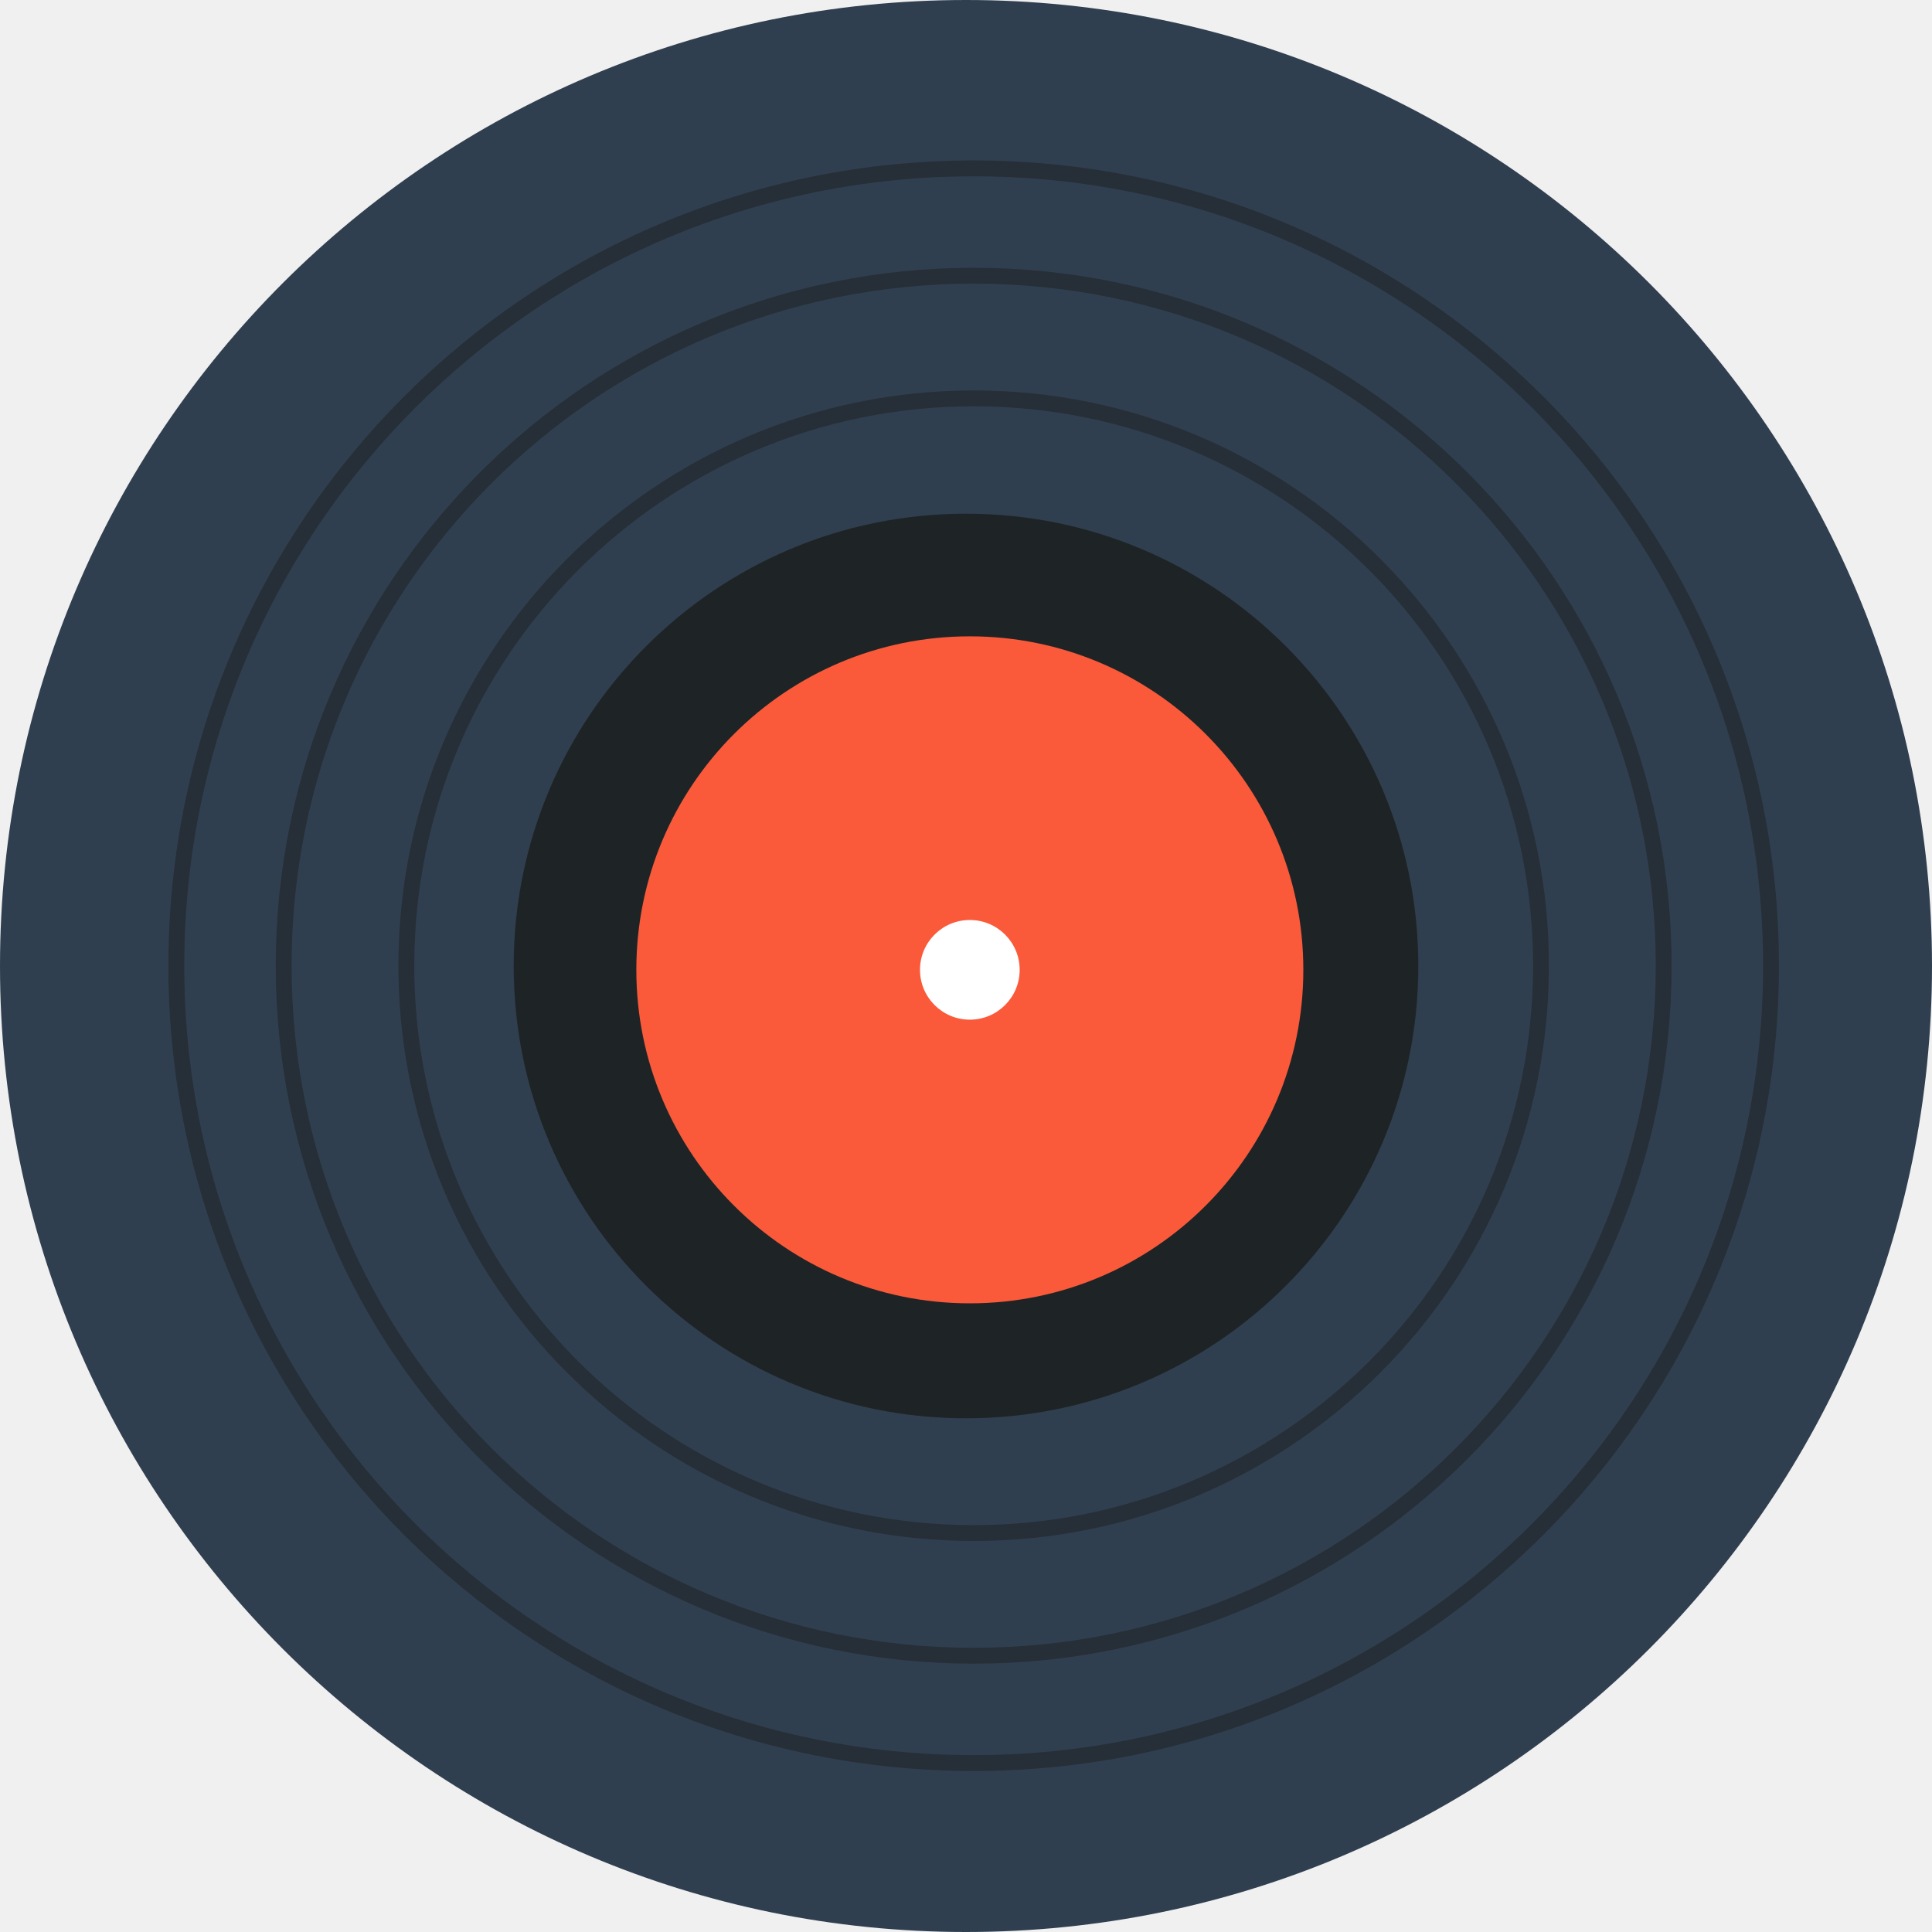
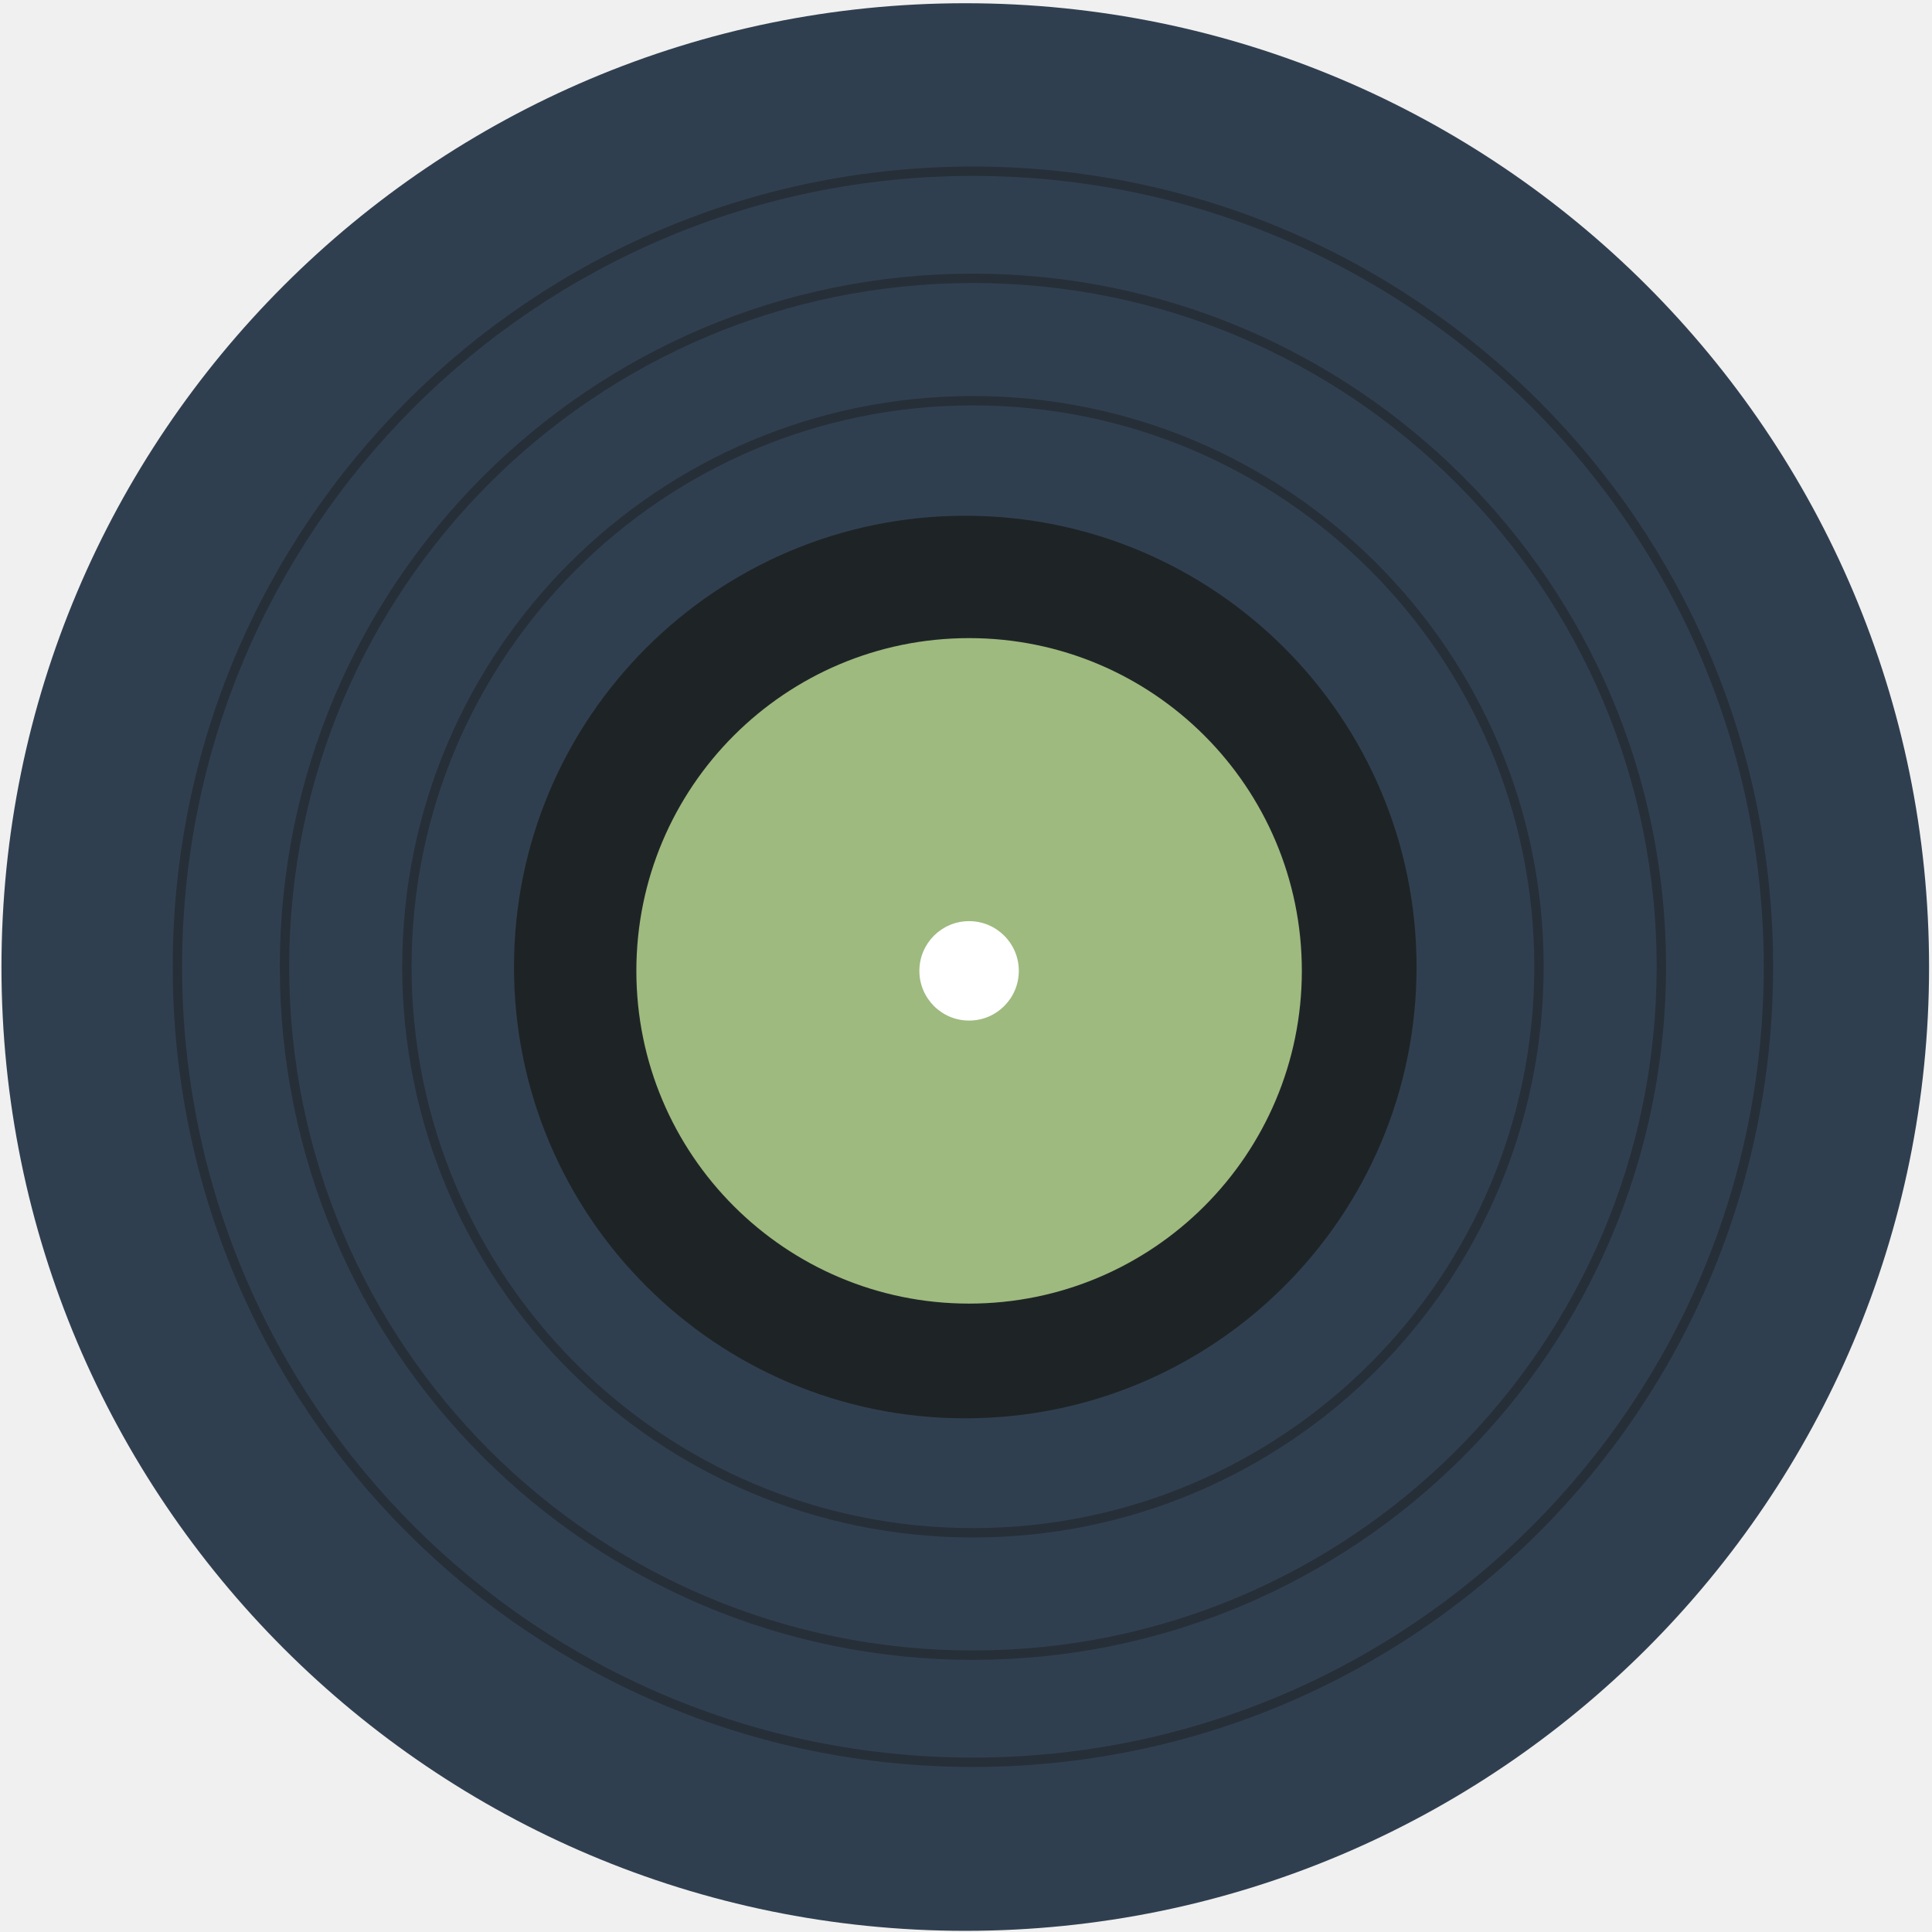
- <svg xmlns="http://www.w3.org/2000/svg" width="243px" height="243px" viewBox="0 0 243 243" version="1.1">
+ <svg xmlns="http://www.w3.org/2000/svg" width="411px" height="411px" viewBox="0 0 411 411" version="1.1">
  <defs />
  <g id="Page-1" stroke="none" stroke-width="1" fill="none" fill-rule="evenodd">
-     <g id="Element" transform="translate(-143, -1)">
-       <g id="Vinyl" transform="translate(143, 1)">
-         <g id="Vinyl-Base">
-           <circle id="Vinyl-Plate" fill="#303F50" cx="121.5" cy="121.5" r="121.5" />
-           <circle id="Vinyl-Inner" fill="#1E2426" cx="121.5" cy="121.5" r="56.893" />
-           <circle id="Vinyl-Cover" fill="#FA5A3A" cx="121.982" cy="121.982" r="41.946" />
-           <circle id="Vinyl-Hole" fill="#FFFFFF" cx="121.982" cy="121.982" r="6.268" />
-         </g>
-         <g id="Stripes" transform="translate(22.17857, 21.17857)" stroke="#1F2426" stroke-width="2" opacity="0.6">
-           <circle id="Vinyl-Stripe" cx="100.286" cy="100.286" r="71.357" />
-           <circle id="Vinyl-Stripe" cx="100.286" cy="100.286" r="86.786" />
-           <circle id="Vinyl-Stripe" cx="100.286" cy="100.286" r="100.286" />
+     <g id="Home" transform="translate(-576, -308)">
+       <g id="Element" transform="translate(335, 307)">
+         <g id="Vinyl" transform="translate(241.3133, 1.687506)">
+           <g id="Vinyl-Base">
+             <ellipse id="Vinyl-Plate" fill="#303F50" cx="205.032" cy="205.032" rx="205.032" ry="205.032" />
+             <circle id="Vinyl-Inner" fill="#1E2426" cx="205.032" cy="205.032" r="96.007" />
+             <ellipse id="Vinyl-Cover" fill="#9EBA7F" cx="205.846" cy="205.846" rx="70.785" ry="70.785" />
+             <ellipse id="Vinyl-Hole" fill="#FFFFFF" cx="205.846" cy="205.846" rx="10.577" ry="10.577" />
+           </g>
+           <g id="Stripes" transform="translate(37.42647, 35.73896)" stroke="#1F2426" stroke-width="2" opacity="0.6">
+             <ellipse id="Vinyl-Stripe" cx="169.233" cy="169.233" rx="120.416" ry="120.416" />
+             <circle id="Vinyl-Stripe" cx="169.233" cy="169.233" r="146.451" />
+             <ellipse id="Vinyl-Stripe" cx="169.233" cy="169.233" rx="169.233" ry="169.233" />
+           </g>
        </g>
      </g>
    </g>
  </g>
</svg>
